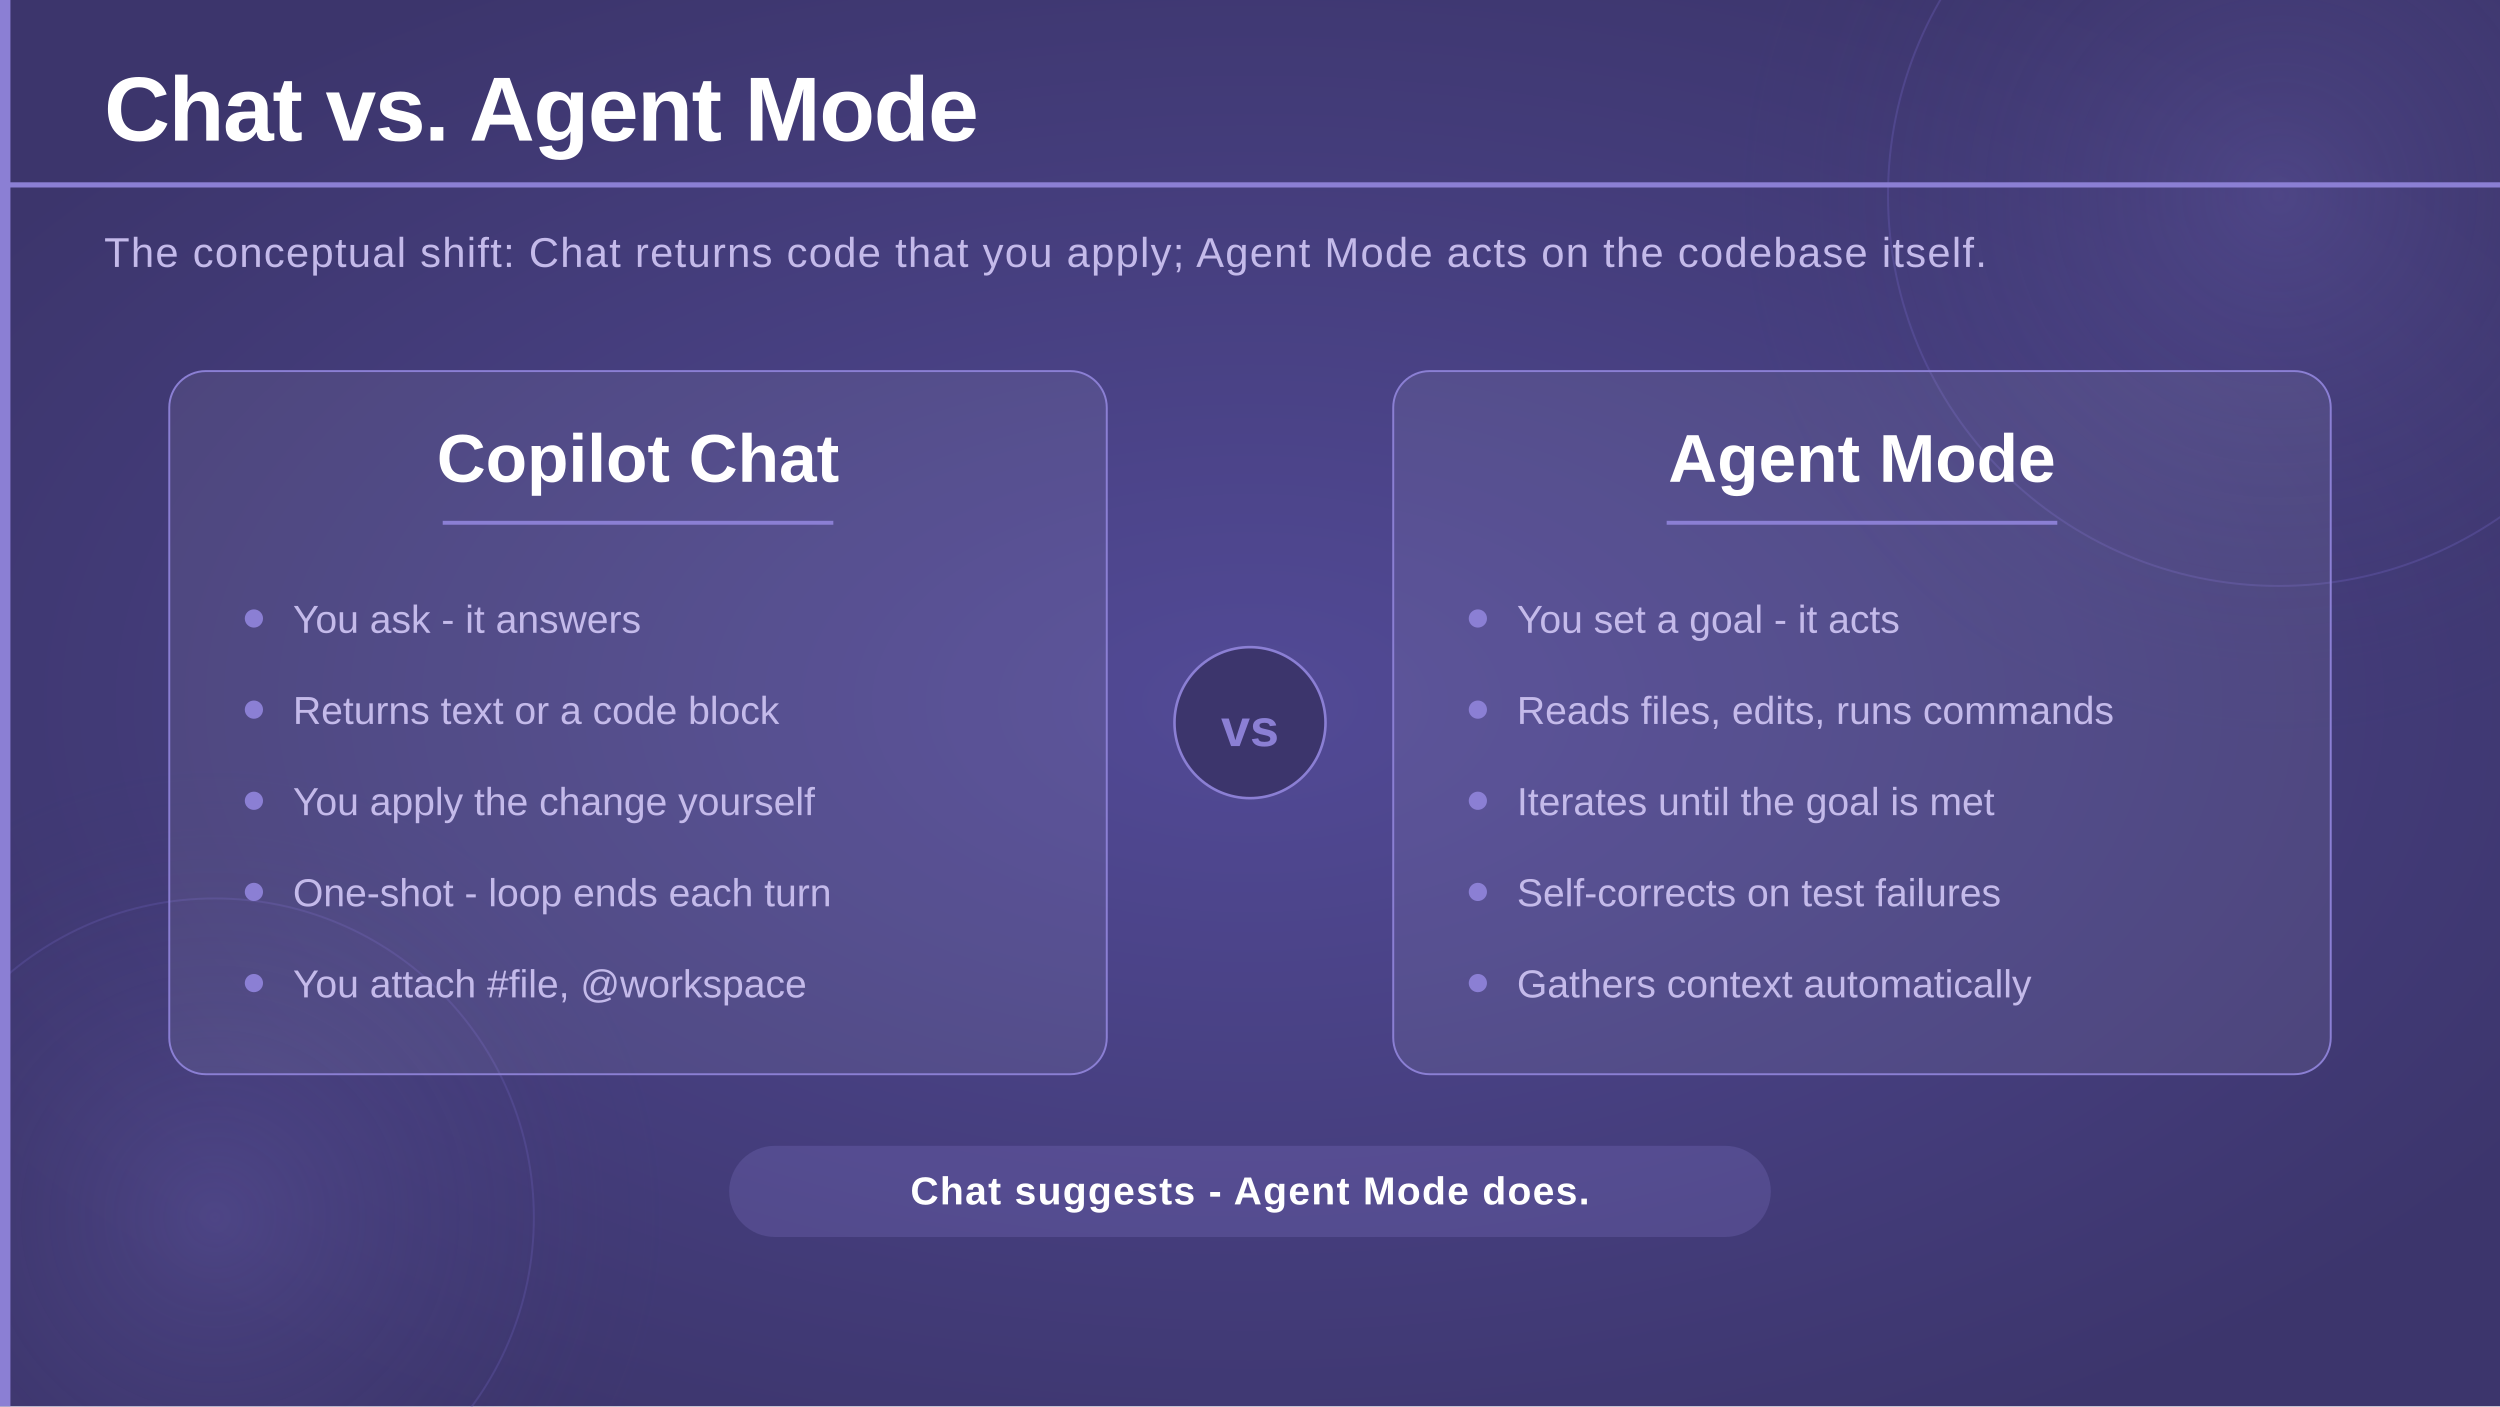
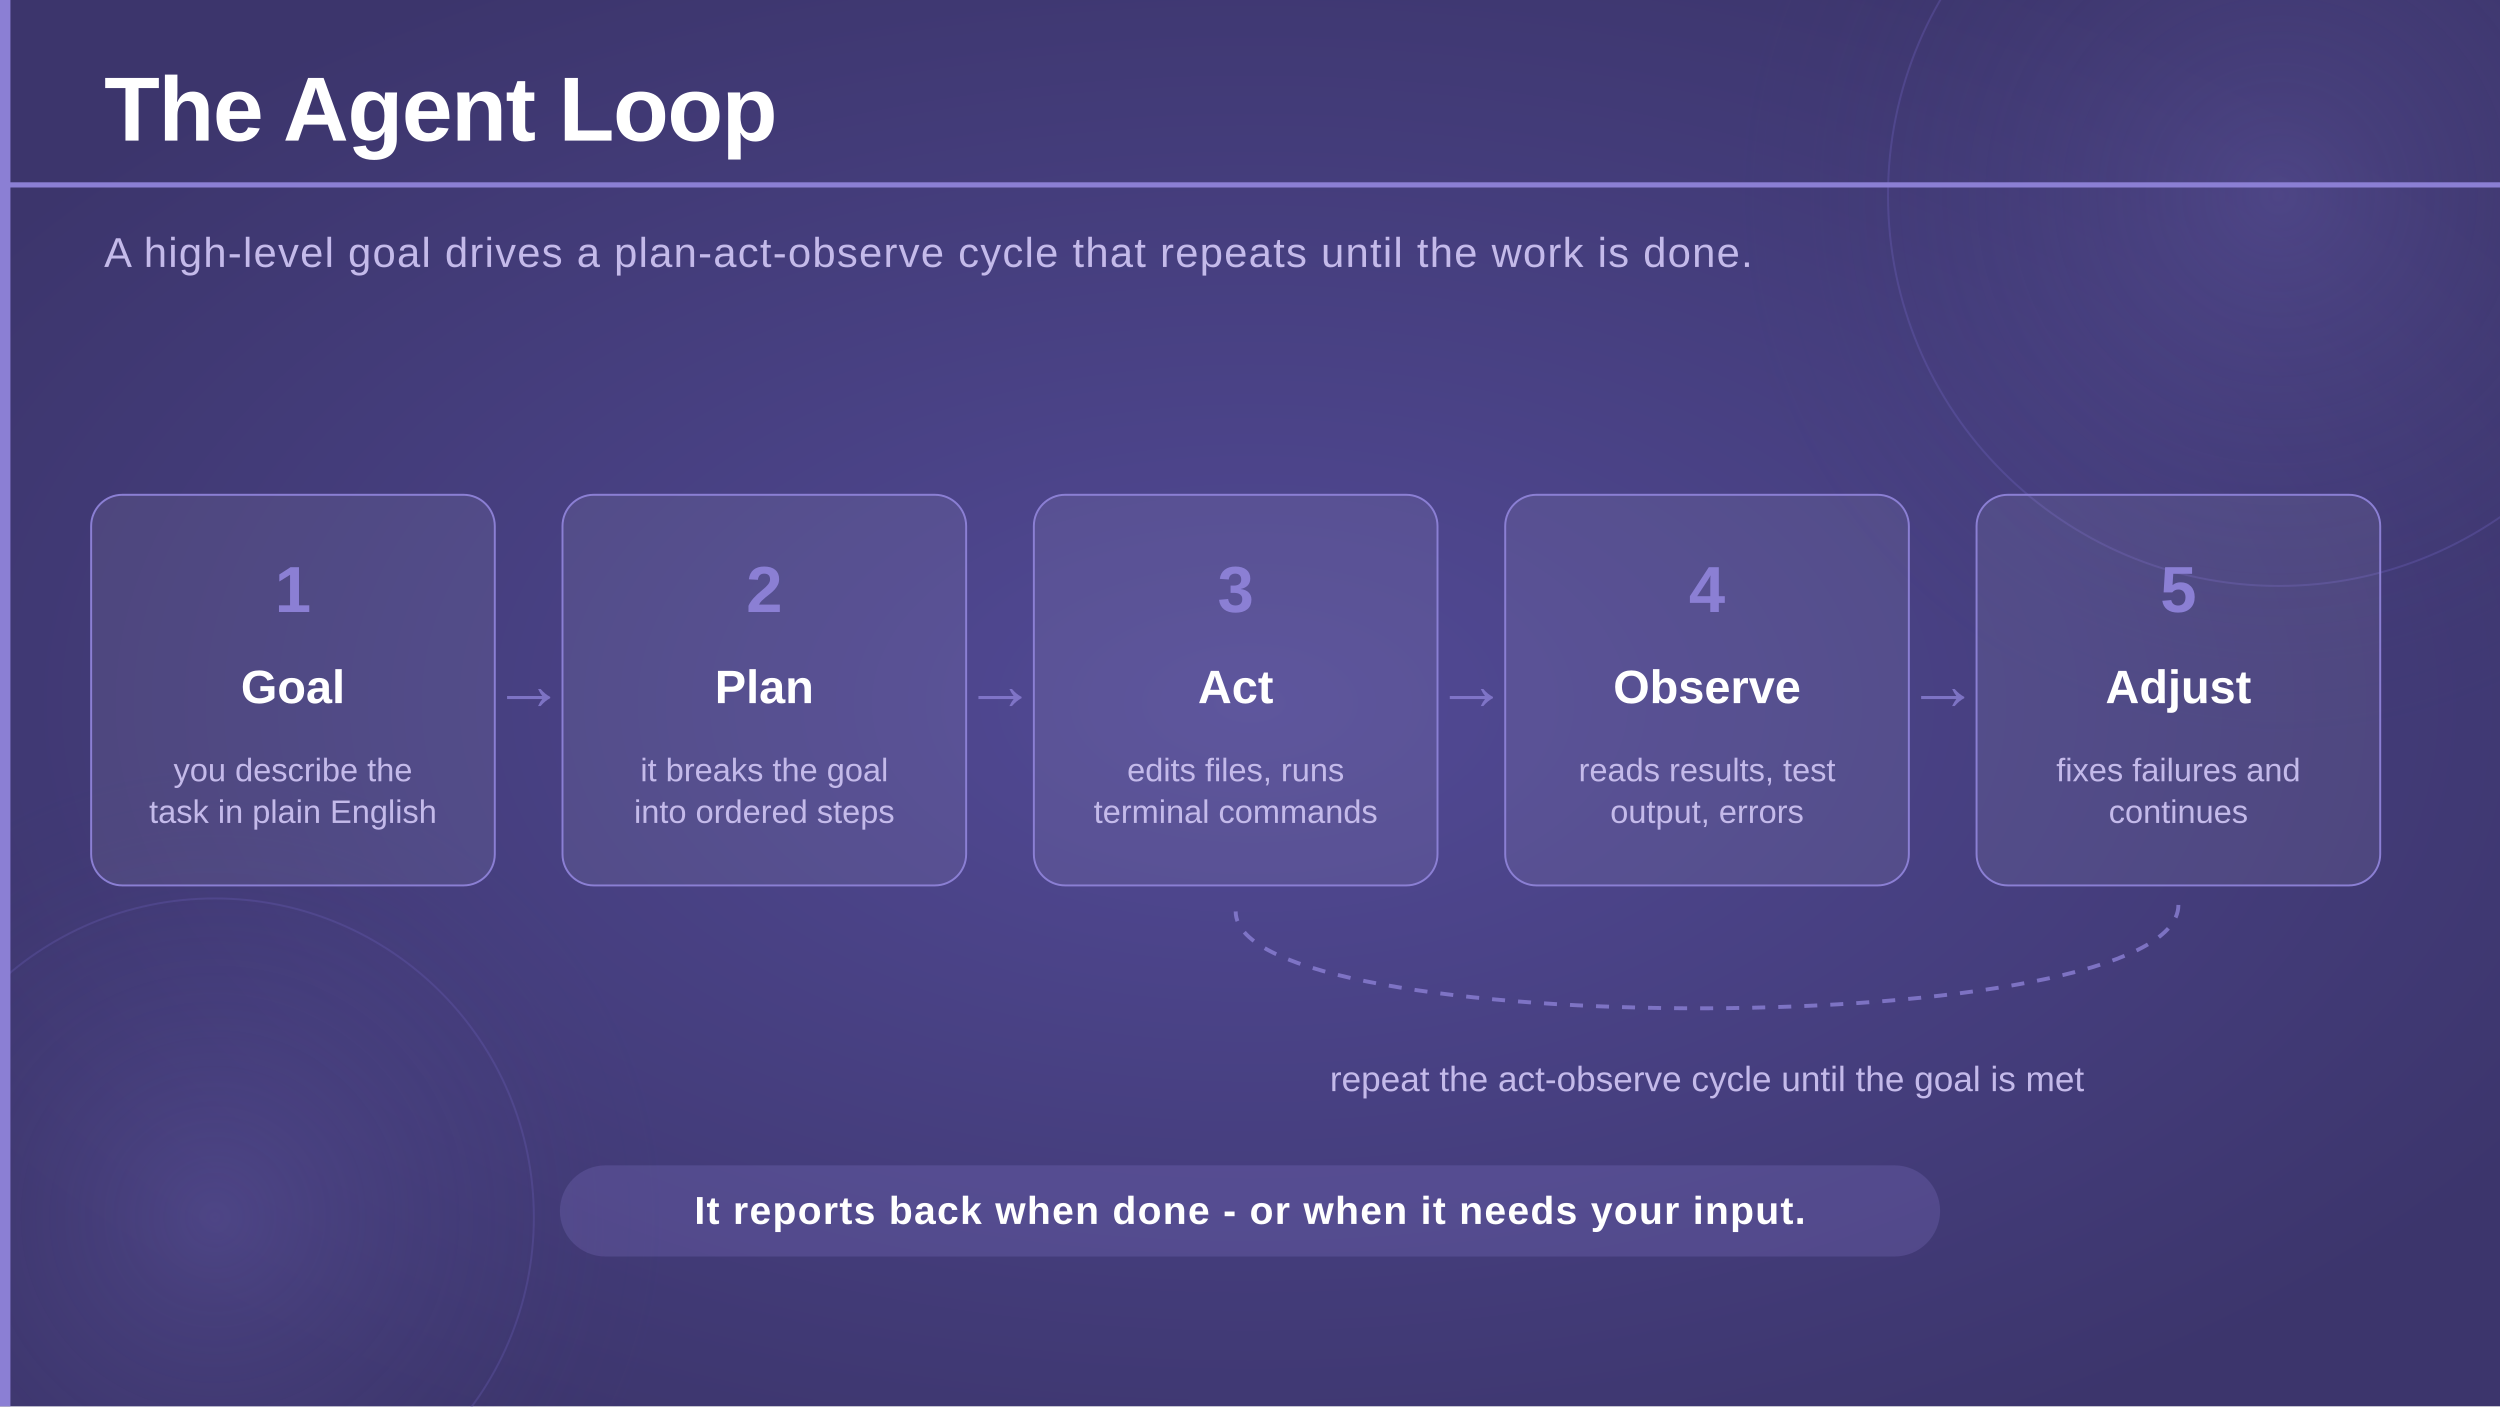
<svg xmlns="http://www.w3.org/2000/svg" viewBox="0 0 1920 1080" width="1920" height="1080">
  <defs>
    <radialGradient id="bgGlow" cx="50%" cy="50%" r="60%">
      <stop offset="0%" stop-color="#524a96" stop-opacity="1" />
      <stop offset="100%" stop-color="#3c356c" stop-opacity="1" />
    </radialGradient>
    <radialGradient id="circleGlow" cx="50%" cy="50%" r="50%">
      <stop offset="0%" stop-color="#7c70c8" stop-opacity="0.25" />
      <stop offset="100%" stop-color="#3c356c" stop-opacity="0" />
    </radialGradient>
  </defs>
  <rect width="1920" height="1080" fill="url(#bgGlow)" />
  <circle cx="1750" cy="150" r="420" fill="url(#circleGlow)" />
  <circle cx="1750" cy="150" r="300" fill="none" stroke="#6a5fb8" stroke-width="1.5" opacity="0.35" />
  <circle cx="165" cy="935" r="350" fill="url(#circleGlow)" />
  <circle cx="165" cy="935" r="245" fill="none" stroke="#6a5fb8" stroke-width="1.5" opacity="0.3" />
  <rect x="0" y="0" width="8" height="1080" fill="#8b7fd4" />
-   <text x="80" y="108" font-family="'Segoe UI', 'Helvetica Neue', Arial, sans-serif" font-size="70" font-weight="700" fill="#ffffff" letter-spacing="-1">Chat vs. Agent Mode</text>
+   <text x="80" y="108" font-family="'Segoe UI', 'Helvetica Neue', Arial, sans-serif" font-size="70" font-weight="700" fill="#ffffff" letter-spacing="-1">The Agent Loop</text>
  <rect x="0" y="140" width="1920" height="4" fill="#8b7fd4" />
  <text x="80" y="205" font-family="'Segoe UI', 'Helvetica Neue', Arial, sans-serif" font-size="32" font-weight="300" fill="#c4baea" letter-spacing="1">
-     The conceptual shift: Chat returns code that you apply; Agent Mode acts on the codebase itself.
+     A high-level goal drives a plan-act-observe cycle that repeats until the work is done.
  </text>
-   <rect x="130" y="285" width="720" height="540" rx="28" fill="#ffffff" fill-opacity="0.07" stroke="#8b7fd4" stroke-width="1.5" />
-   <text x="490" y="370" text-anchor="middle" font-family="'Segoe UI', 'Helvetica Neue', Arial, sans-serif" font-size="52" font-weight="700" fill="#ffffff">Copilot Chat</text>
-   <rect x="340" y="400" width="300" height="3" fill="#8b7fd4" />
-   <circle cx="195" cy="475" r="7" fill="#8b7fd4" />
-   <text x="225" y="486" font-family="'Segoe UI', 'Helvetica Neue', Arial, sans-serif" font-size="30" font-weight="300" fill="#c4baea">You ask - it answers</text>
-   <circle cx="195" cy="545" r="7" fill="#8b7fd4" />
-   <text x="225" y="556" font-family="'Segoe UI', 'Helvetica Neue', Arial, sans-serif" font-size="30" font-weight="300" fill="#c4baea">Returns text or a code block</text>
-   <circle cx="195" cy="615" r="7" fill="#8b7fd4" />
-   <text x="225" y="626" font-family="'Segoe UI', 'Helvetica Neue', Arial, sans-serif" font-size="30" font-weight="300" fill="#c4baea">You apply the change yourself</text>
-   <circle cx="195" cy="685" r="7" fill="#8b7fd4" />
-   <text x="225" y="696" font-family="'Segoe UI', 'Helvetica Neue', Arial, sans-serif" font-size="30" font-weight="300" fill="#c4baea">One-shot - loop ends each turn</text>
-   <circle cx="195" cy="755" r="7" fill="#8b7fd4" />
-   <text x="225" y="766" font-family="'Segoe UI', 'Helvetica Neue', Arial, sans-serif" font-size="30" font-weight="300" fill="#c4baea">You attach #file, @workspace</text>
-   <circle cx="960" cy="555" r="58" fill="#3c356c" stroke="#8b7fd4" stroke-width="2" />
-   <text x="960" y="573" text-anchor="middle" font-family="'Segoe UI', 'Helvetica Neue', Arial, sans-serif" font-size="40" font-weight="700" fill="#8b7fd4">vs</text>
-   <rect x="1070" y="285" width="720" height="540" rx="28" fill="#ffffff" fill-opacity="0.07" stroke="#8b7fd4" stroke-width="1.5" />
-   <text x="1430" y="370" text-anchor="middle" font-family="'Segoe UI', 'Helvetica Neue', Arial, sans-serif" font-size="52" font-weight="700" fill="#ffffff">Agent Mode</text>
-   <rect x="1280" y="400" width="300" height="3" fill="#8b7fd4" />
-   <circle cx="1135" cy="475" r="7" fill="#8b7fd4" />
-   <text x="1165" y="486" font-family="'Segoe UI', 'Helvetica Neue', Arial, sans-serif" font-size="30" font-weight="300" fill="#c4baea">You set a goal - it acts</text>
-   <circle cx="1135" cy="545" r="7" fill="#8b7fd4" />
-   <text x="1165" y="556" font-family="'Segoe UI', 'Helvetica Neue', Arial, sans-serif" font-size="30" font-weight="300" fill="#c4baea">Reads files, edits, runs commands</text>
-   <circle cx="1135" cy="615" r="7" fill="#8b7fd4" />
-   <text x="1165" y="626" font-family="'Segoe UI', 'Helvetica Neue', Arial, sans-serif" font-size="30" font-weight="300" fill="#c4baea">Iterates until the goal is met</text>
-   <circle cx="1135" cy="685" r="7" fill="#8b7fd4" />
-   <text x="1165" y="696" font-family="'Segoe UI', 'Helvetica Neue', Arial, sans-serif" font-size="30" font-weight="300" fill="#c4baea">Self-corrects on test failures</text>
-   <circle cx="1135" cy="755" r="7" fill="#8b7fd4" />
-   <text x="1165" y="766" font-family="'Segoe UI', 'Helvetica Neue', Arial, sans-serif" font-size="30" font-weight="300" fill="#c4baea">Gathers context automatically</text>
-   <rect x="560" y="880" width="800" height="70" rx="35" fill="#8b7fd4" opacity="0.22" />
-   <text x="960" y="925" text-anchor="middle" font-family="'Segoe UI', 'Helvetica Neue', Arial, sans-serif" font-size="30" font-weight="600" fill="#ffffff" letter-spacing="1">Chat suggests - Agent Mode does.</text>
+   <rect x="70" y="380" width="310" height="300" rx="24" fill="#ffffff" fill-opacity="0.07" stroke="#8b7fd4" stroke-width="1.5" />
+   <text x="225" y="470" text-anchor="middle" font-family="'Segoe UI', 'Helvetica Neue', Arial, sans-serif" font-size="50" font-weight="700" fill="#8b7fd4">1</text>
+   <text x="225" y="540" text-anchor="middle" font-family="'Segoe UI', 'Helvetica Neue', Arial, sans-serif" font-size="36" font-weight="700" fill="#ffffff">Goal</text>
+   <text x="225" y="600" text-anchor="middle" font-family="'Segoe UI', 'Helvetica Neue', Arial, sans-serif" font-size="25" font-weight="300" fill="#c4baea">you describe the</text>
+   <text x="225" y="632" text-anchor="middle" font-family="'Segoe UI', 'Helvetica Neue', Arial, sans-serif" font-size="25" font-weight="300" fill="#c4baea">task in plain English</text>
+   <text x="406" y="545" text-anchor="middle" font-family="'Segoe UI', 'Helvetica Neue', Arial, sans-serif" font-size="56" font-weight="700" fill="#8b7fd4" opacity="0.8">→</text>
+   <rect x="432" y="380" width="310" height="300" rx="24" fill="#ffffff" fill-opacity="0.07" stroke="#8b7fd4" stroke-width="1.5" />
+   <text x="587" y="470" text-anchor="middle" font-family="'Segoe UI', 'Helvetica Neue', Arial, sans-serif" font-size="50" font-weight="700" fill="#8b7fd4">2</text>
+   <text x="587" y="540" text-anchor="middle" font-family="'Segoe UI', 'Helvetica Neue', Arial, sans-serif" font-size="36" font-weight="700" fill="#ffffff">Plan</text>
+   <text x="587" y="600" text-anchor="middle" font-family="'Segoe UI', 'Helvetica Neue', Arial, sans-serif" font-size="25" font-weight="300" fill="#c4baea">it breaks the goal</text>
+   <text x="587" y="632" text-anchor="middle" font-family="'Segoe UI', 'Helvetica Neue', Arial, sans-serif" font-size="25" font-weight="300" fill="#c4baea">into ordered steps</text>
+   <text x="768" y="545" text-anchor="middle" font-family="'Segoe UI', 'Helvetica Neue', Arial, sans-serif" font-size="56" font-weight="700" fill="#8b7fd4" opacity="0.8">→</text>
+   <rect x="794" y="380" width="310" height="300" rx="24" fill="#ffffff" fill-opacity="0.07" stroke="#8b7fd4" stroke-width="1.5" />
+   <text x="949" y="470" text-anchor="middle" font-family="'Segoe UI', 'Helvetica Neue', Arial, sans-serif" font-size="50" font-weight="700" fill="#8b7fd4">3</text>
+   <text x="949" y="540" text-anchor="middle" font-family="'Segoe UI', 'Helvetica Neue', Arial, sans-serif" font-size="36" font-weight="700" fill="#ffffff">Act</text>
+   <text x="949" y="600" text-anchor="middle" font-family="'Segoe UI', 'Helvetica Neue', Arial, sans-serif" font-size="25" font-weight="300" fill="#c4baea">edits files, runs</text>
+   <text x="949" y="632" text-anchor="middle" font-family="'Segoe UI', 'Helvetica Neue', Arial, sans-serif" font-size="25" font-weight="300" fill="#c4baea">terminal commands</text>
+   <text x="1130" y="545" text-anchor="middle" font-family="'Segoe UI', 'Helvetica Neue', Arial, sans-serif" font-size="56" font-weight="700" fill="#8b7fd4" opacity="0.8">→</text>
+   <rect x="1156" y="380" width="310" height="300" rx="24" fill="#ffffff" fill-opacity="0.07" stroke="#8b7fd4" stroke-width="1.5" />
+   <text x="1311" y="470" text-anchor="middle" font-family="'Segoe UI', 'Helvetica Neue', Arial, sans-serif" font-size="50" font-weight="700" fill="#8b7fd4">4</text>
+   <text x="1311" y="540" text-anchor="middle" font-family="'Segoe UI', 'Helvetica Neue', Arial, sans-serif" font-size="36" font-weight="700" fill="#ffffff">Observe</text>
+   <text x="1311" y="600" text-anchor="middle" font-family="'Segoe UI', 'Helvetica Neue', Arial, sans-serif" font-size="25" font-weight="300" fill="#c4baea">reads results, test</text>
+   <text x="1311" y="632" text-anchor="middle" font-family="'Segoe UI', 'Helvetica Neue', Arial, sans-serif" font-size="25" font-weight="300" fill="#c4baea">output, errors</text>
+   <text x="1492" y="545" text-anchor="middle" font-family="'Segoe UI', 'Helvetica Neue', Arial, sans-serif" font-size="56" font-weight="700" fill="#8b7fd4" opacity="0.8">→</text>
+   <rect x="1518" y="380" width="310" height="300" rx="24" fill="#ffffff" fill-opacity="0.07" stroke="#8b7fd4" stroke-width="1.5" />
+   <text x="1673" y="470" text-anchor="middle" font-family="'Segoe UI', 'Helvetica Neue', Arial, sans-serif" font-size="50" font-weight="700" fill="#8b7fd4">5</text>
+   <text x="1673" y="540" text-anchor="middle" font-family="'Segoe UI', 'Helvetica Neue', Arial, sans-serif" font-size="36" font-weight="700" fill="#ffffff">Adjust</text>
+   <text x="1673" y="600" text-anchor="middle" font-family="'Segoe UI', 'Helvetica Neue', Arial, sans-serif" font-size="25" font-weight="300" fill="#c4baea">fixes failures and</text>
+   <text x="1673" y="632" text-anchor="middle" font-family="'Segoe UI', 'Helvetica Neue', Arial, sans-serif" font-size="25" font-weight="300" fill="#c4baea">continues</text>
+   <path d="M1673 695 C1673 800 949 800 949 700" fill="none" stroke="#8b7fd4" stroke-width="3" stroke-dasharray="10 10" opacity="0.8" />
+   <text x="1311" y="838" text-anchor="middle" font-family="'Segoe UI', 'Helvetica Neue', Arial, sans-serif" font-size="27" font-weight="300" fill="#c4baea">repeat the act-observe cycle until the goal is met</text>
+   <rect x="430" y="895" width="1060" height="70" rx="35" fill="#8b7fd4" opacity="0.22" />
+   <text x="960" y="940" text-anchor="middle" font-family="'Segoe UI', 'Helvetica Neue', Arial, sans-serif" font-size="30" font-weight="600" fill="#ffffff" letter-spacing="1">It reports back when done - or when it needs your input.</text>
</svg>
